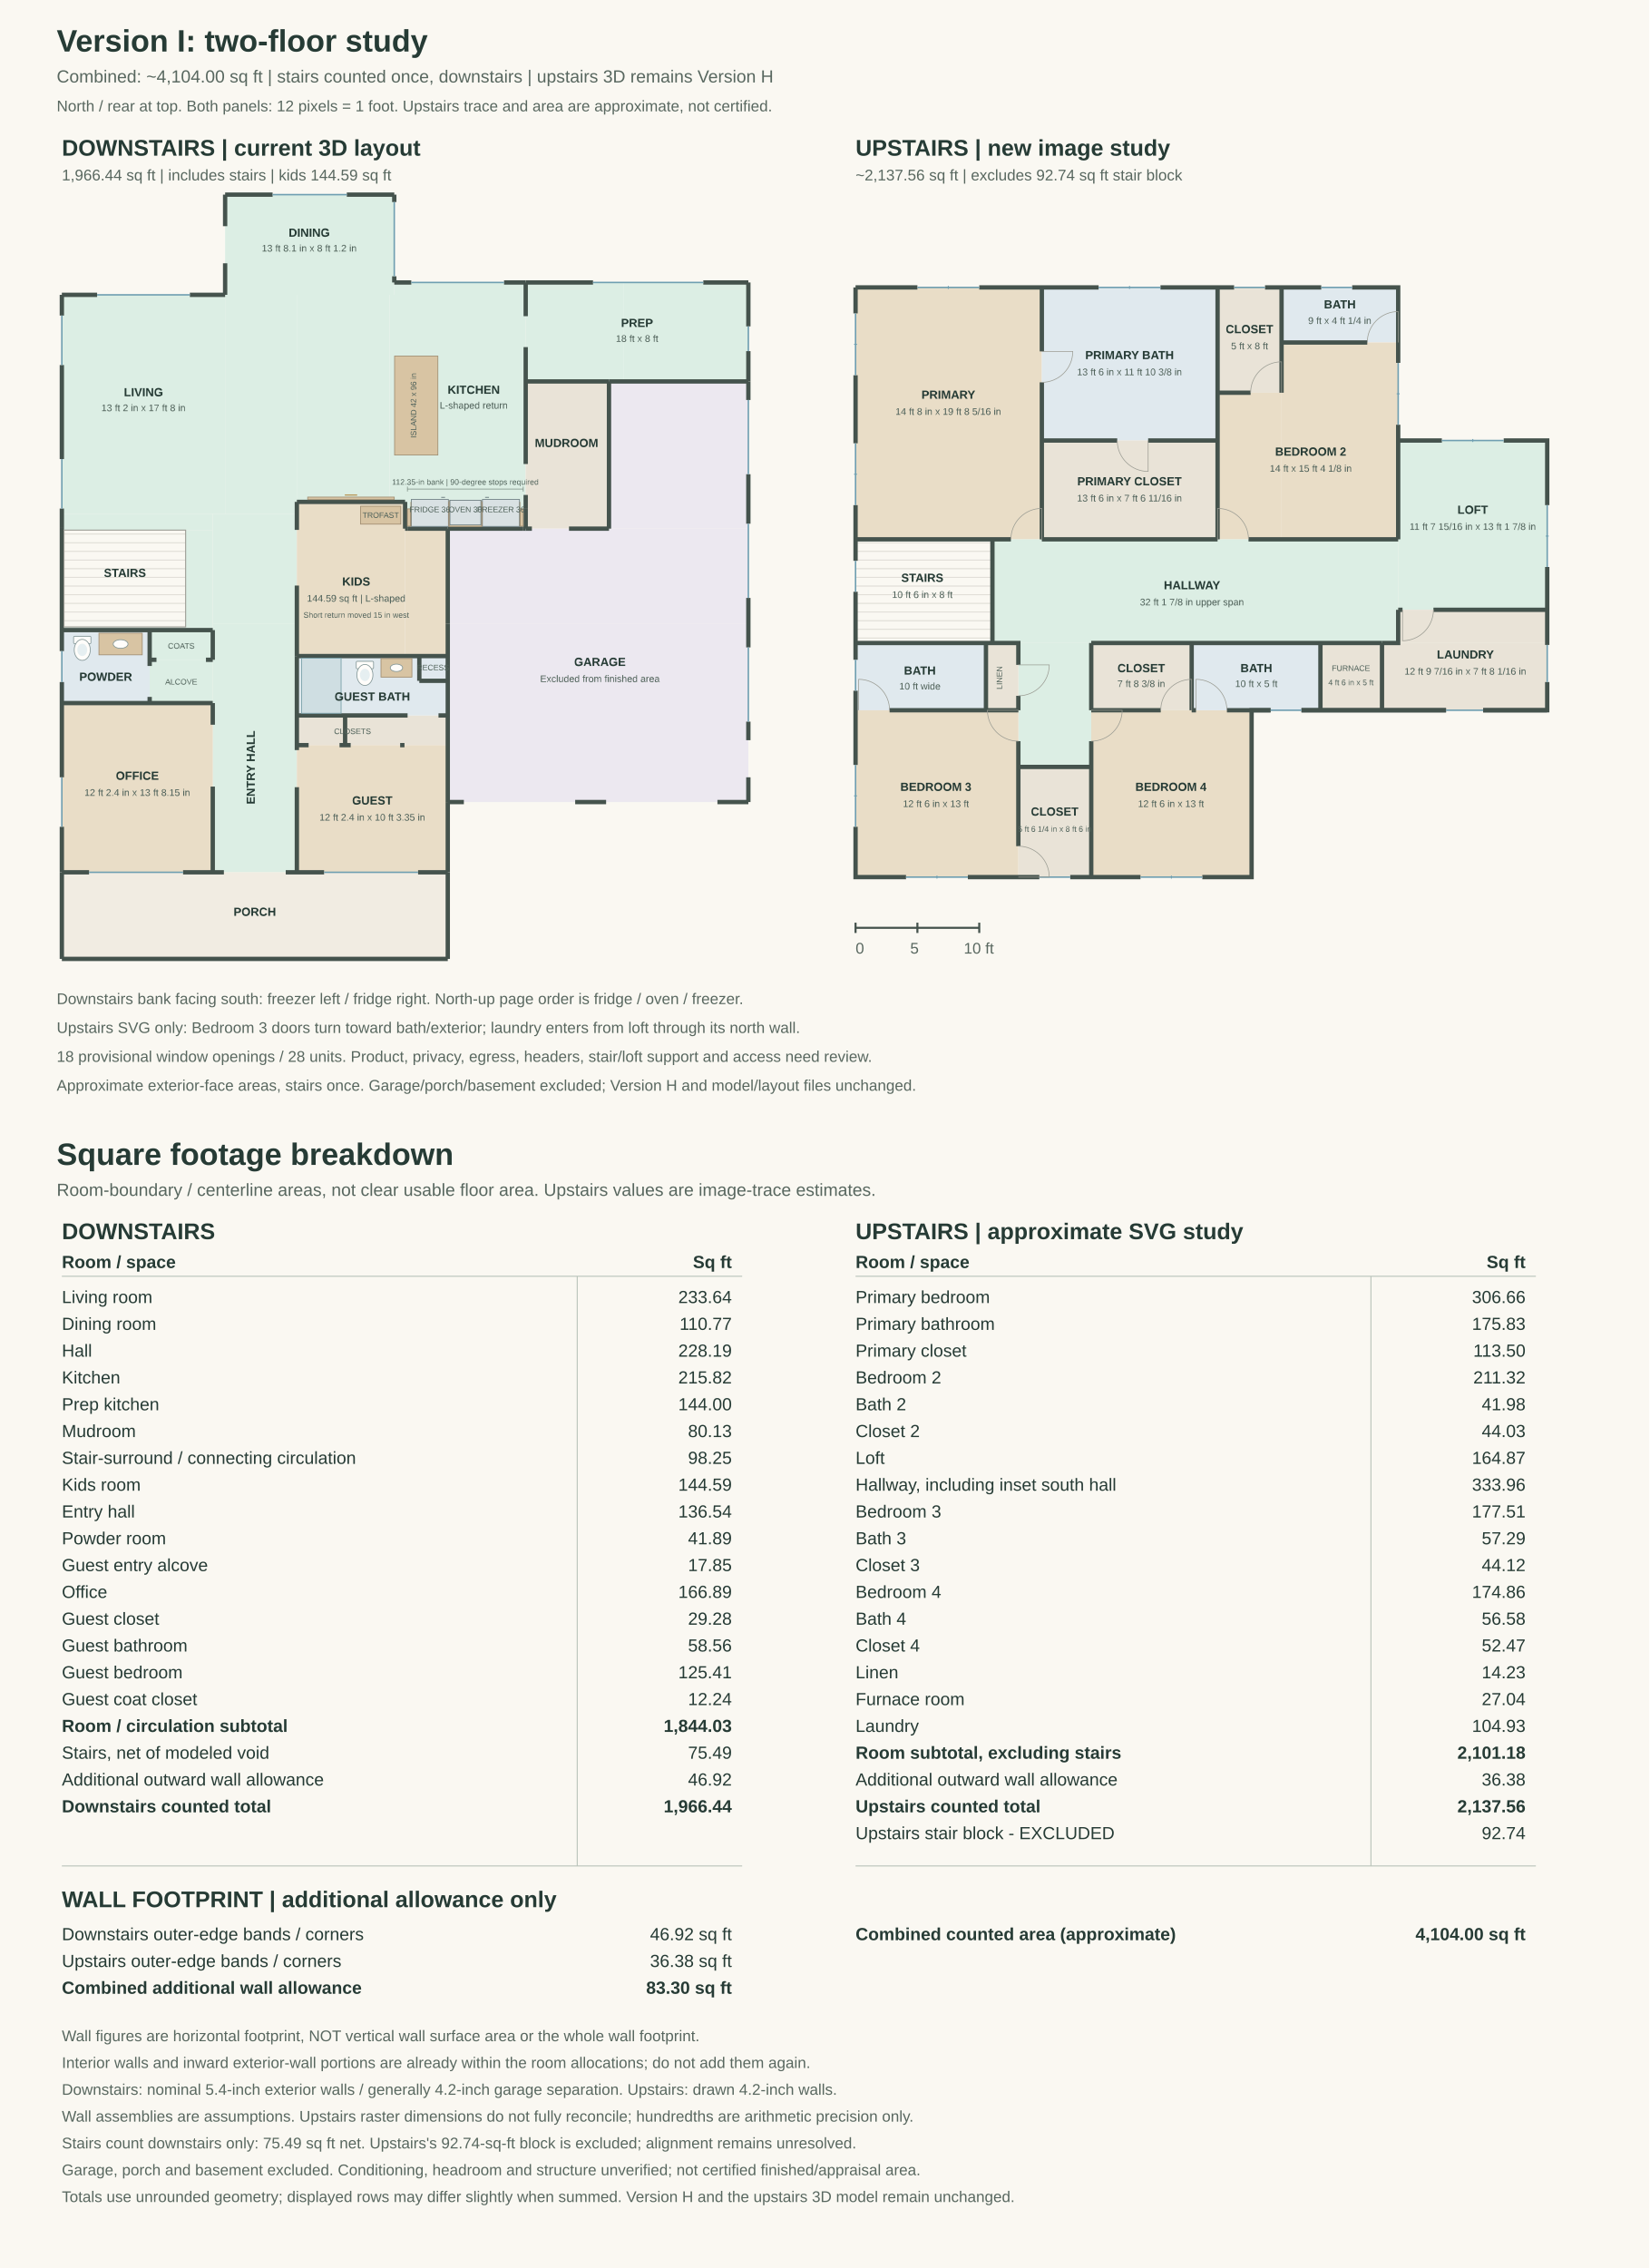
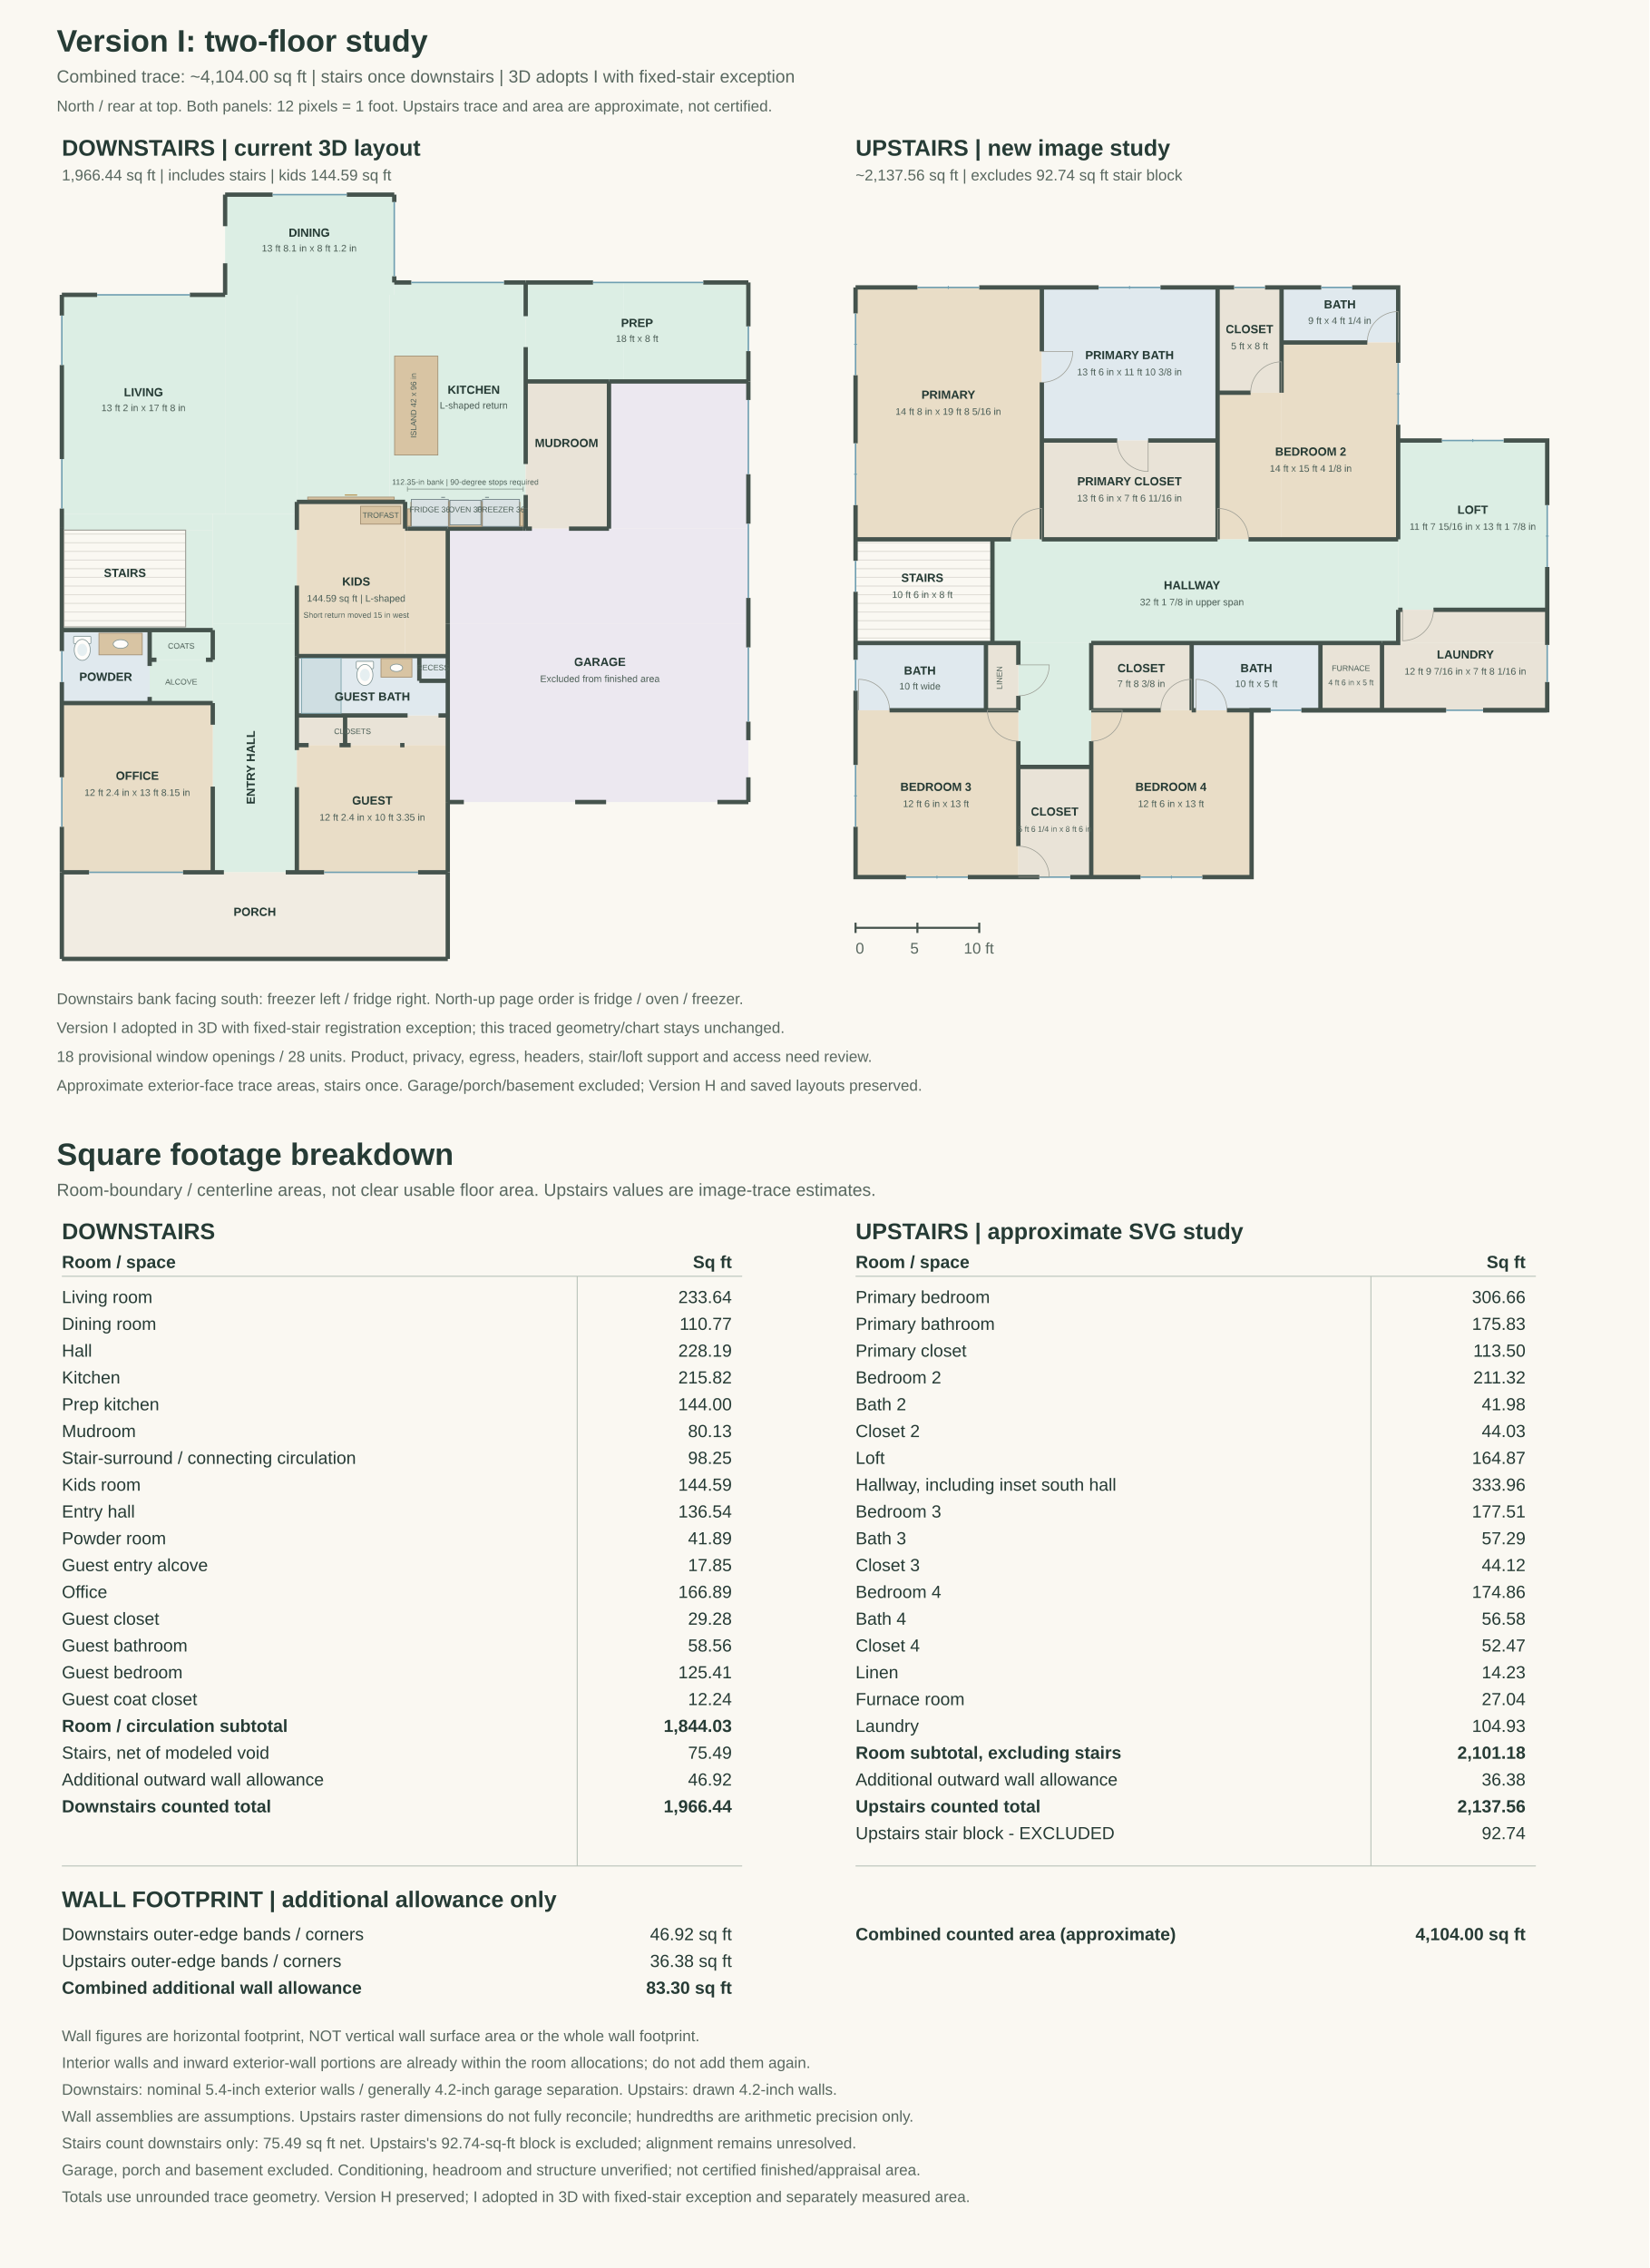
<svg xmlns="http://www.w3.org/2000/svg" width="1600" height="2200" viewBox="0 0 1600 2200" style="width:100%;height:auto;display:block" role="img" aria-labelledby="title desc">
  <defs>
    <pattern id="stairHatch" width="0.7" height="0.7" patternUnits="userSpaceOnUse">
      <path d="M0 0H0.7" stroke="#aaa99f" stroke-width="0.05" />
    </pattern>
    <g id="toilet">
      <rect x="-.7" y="-.85" width="1.4" height=".6" rx=".08" class="fixture" />
      <ellipse cx="0" cy=".25" rx=".65" ry=".85" class="fixture" />
      <ellipse cx="0" cy=".25" rx=".4" ry=".5" fill="#e6eff1" />
    </g>
    <style>
	  text { font-family: Arial, Helvetica, sans-serif; fill: #263b35; }
	  .heading { font-size: 30px; font-weight: 700; }
	  .panel-heading { font-size: 22px; font-weight: 700; }
	  .sub { font-size: 17px; fill: #58675f; }
	  .small { font-size: 15px; fill: #58675f; }
	  .room { font-size: .95px; font-weight: 700; text-anchor: middle; }
	  .size { font-size: .78px; text-anchor: middle; fill: #52645c; }
	  .tiny { font-size: .64px; text-anchor: middle; fill: #52645c; }
	  .wall { fill: none; stroke: #45534d; stroke-width: .35; stroke-linecap: butt; stroke-linejoin: miter; }
	  .window { fill: none; stroke: #6f9fb1; stroke-width: .12; }
	  .door { fill: none; stroke: #9b9c93; stroke-width: .055; }
	  .floor { fill: #dceee4; }
	  .bedroom { fill: #e9ddc7; }
	  .bath { fill: #e0e9ee; }
	  .utility { fill: #e9e3d7; }
	  .garage { fill: #ece8f0; }
	  .porch { fill: #f1ece2; }
	  .cabinet { fill: #d8c4a3; stroke: #9e8a6d; stroke-width: .06; }
	  .fixture { fill: #fffdfa; stroke: #819596; stroke-width: .06; }
	  .appliance { fill: #d9e1e3; stroke: #697b80; stroke-width: .06; }
	  .dim { fill: none; stroke: #7a8b81; stroke-width: .055; }
	</style>
  </defs>
  <rect width="1600" height="2200" fill="#faf8f2" />
  <text x="55" y="50" class="heading">Version I: two-floor study</text>
-   <text id="combined-area" x="55" y="80" class="sub" data-square-feet="4104.002558">Combined: ~4,104.00 sq ft | stairs counted once, downstairs | upstairs 3D remains Version H</text>
+   <text id="combined-area" x="55" y="80" class="sub" data-square-feet="4104.002558">Combined trace: ~4,104.00 sq ft | stairs once downstairs | 3D adopts I with fixed-stair exception</text>
  <text x="55" y="108" class="small">North / rear at top. Both panels: 12 pixels = 1 foot. Upstairs trace and area are approximate, not certified.</text>
  <text x="60" y="151" class="panel-heading">DOWNSTAIRS | current 3D layout</text>
  <text id="ground-area" x="60" y="175" class="small" data-square-feet="1966.442708">1,966.44 sq ft | includes stairs | kids 144.59 sq ft</text>
  <text x="830" y="151" class="panel-heading">UPSTAIRS | new image study</text>
  <text id="upstairs-area" x="830" y="175" class="small" data-square-feet="2137.559850" data-stair-deduction="92.739234">~2,137.56 sq ft | excludes 92.74 sq ft stair block</text>
  <g id="ground-plan" transform="translate(60 190) scale(12)">
    <g id="ground-floors">
      <rect data-floor="0" data-room="Living room" x="0" y="8" width="13.2" height="17.7" class="floor" />
      <rect data-floor="1" data-room="Dining room" x="13.2" y="-0.1" width="13.675" height="8.1" class="floor" />
      <rect data-floor="2" data-room="Hall" x="13.2" y="8" width="5.8" height="17.7" class="floor" />
      <rect data-floor="3" data-room="Hall" x="19" y="8" width="7.5" height="16.737" class="floor" />
      <rect data-floor="4" data-room="Kitchen" x="26.875" y="7" width="10.625" height="1" class="floor" />
      <rect data-floor="5" data-room="Kitchen" x="26.5" y="8" width="11" height="16.737" class="floor" />
      <rect data-floor="6" data-room="Kitchen" x="27.75" y="24.737" width="9.75" height="2.163" class="floor" />
      <rect data-floor="7" data-room="Prep kitchen" x="37.5" y="7" width="7.9" height="8" class="floor" />
      <rect data-floor="8" data-room="Prep kitchen" x="45.4" y="7" width="10.1" height="8" class="floor" />
      <rect data-floor="9" data-room="Mudroom" x="37.5" y="15" width="6.733" height="11.9" class="utility" />
      <rect data-floor="10" data-room="Hall" x="0" y="25.7" width="12.2" height="1.317" class="floor" />
      <rect data-floor="11" data-room="Hall" x="0" y="27.017" width="0.175" height="7.825" class="floor" />
      <rect data-floor="12" data-room="Hall" x="10.008" y="27.017" width="2.192" height="7.825" class="floor" />
      <rect data-floor="13" data-room="Hall" x="0" y="34.842" width="12.2" height="0.258" class="floor" />
      <rect data-floor="14" data-room="Hall" x="12.2" y="25.7" width="6.8" height="8.9" class="floor" />
      <rect data-floor="15" data-room="Kids room" x="19" y="24.737" width="8.75" height="12.463" class="bedroom" />
      <rect data-floor="16" data-room="Kids room" x="27.75" y="26.9" width="3.45" height="10.3" class="bedroom" />
      <rect data-floor="17" data-room="Entry hall" x="12.2" y="34.6" width="6.8" height="20.079" class="floor" />
      <rect data-floor="18" data-room="Powder room" x="0" y="35.1" width="7.1" height="5.9" class="bath" />
      <rect data-floor="19" data-room="Guest entry alcove" x="7.1" y="37.5" width="5.1" height="3.5" class="floor" />
      <rect data-floor="20" data-room="Office" x="0" y="41" width="12.2" height="13.679" class="bedroom" />
      <rect data-floor="21" data-room="Closet" x="19" y="42" width="12.2" height="2.4" class="utility" />
      <rect data-floor="22" data-room="Bathroom" x="19" y="37.2" width="12.2" height="4.8" class="bath" />
      <rect data-floor="23" data-room="Guest room" x="19" y="44.4" width="12.2" height="10.279" class="bedroom" />
      <rect data-floor="24" data-room="Guest coat closet" x="7.1" y="35.1" width="5.1" height="2.4" class="floor" />
      <rect data-floor="25" data-room="Garage" x="44.233" y="15" width="11.267" height="11.9" class="garage" />
      <rect data-floor="26" data-room="Garage" x="31.2" y="26.9" width="24.3" height="7.7" class="garage" />
      <rect data-floor="27" data-room="Garage" x="31.2" y="34.6" width="24.3" height="14.4" class="garage" />
      <rect data-floor="28" data-room="Front porch" x="0" y="54.679" width="31.2" height="7" class="porch" />
    </g>
    <g id="ground-walls">
      <path data-wall="Living north" d="M0 8L2.85 8M10.35 8L13.2 8" class="wall" />
      <path data-window="Living north" d="M2.85 8L10.35 8" class="window" />
      <path data-wall="Dining west" d="M13.2 -0.1L13.2 2.45M13.2 5.45L13.2 8" class="wall" />
      <path data-wall="Dining north" d="M13.2 -0.1L17.038 -0.1M23.038 -0.1L26.875 -0.1" class="wall" />
      <path data-window="Dining north" d="M17.038 -0.1L23.038 -0.1" class="window" />
      <path data-wall="Dining east" d="M26.875 -0.1L26.875 0.5M26.875 6.5L26.875 7" class="wall" />
      <path data-window="Dining east" d="M26.875 0.5L26.875 6.5" class="window" />
      <path data-wall="Kitchen north" d="M26.875 7L28.25 7M35.75 7L37.5 7" class="wall" />
      <path data-window="Kitchen north" d="M28.25 7L35.75 7" class="window" />
      <path data-wall="Prep north" d="M37.5 7L42.942 7M51.858 7L55.5 7" class="wall" />
      <path data-window="Prep north" d="M42.942 7L51.858 7" class="window" />
      <path data-wall="Prep east" d="M55.5 7L55.5 10.55M55.5 12.55L55.5 15" class="wall" />
      <path data-window="Prep east" d="M55.5 10.55L55.5 12.55" class="window" />
      <path data-wall="Garage east" d="M55.5 15L55.5 16.5M55.5 22.5L55.5 26.5M55.5 32.5L55.5 36.5M55.5 42.5L55.5 44M55.5 47L55.5 49" class="wall" />
      <path data-window="Garage east" d="M55.5 16.5L55.5 22.5" class="window" />
      <path data-window="Garage east" d="M55.5 26.5L55.5 32.5" class="window" />
      <path data-window="Garage east" d="M55.5 36.5L55.5 42.5" class="window" />
      <path data-wall="Garage south" d="M31.2 49L32.5 49M41.5 49L44 49M53 49L55.5 49" class="wall" />
      <path data-wall="Guest east" d="M31.2 49L31.2 54.679" class="wall" />
      <path data-wall="Porch east" d="M31.2 54.679L31.2 61.679" class="wall" />
      <path data-wall="Porch south" d="M0 61.679L31.2 61.679" class="wall" />
      <path data-wall="Porch west" d="M0 54.679L0 61.679" class="wall" />
      <path data-wall="Office west" d="M0 26.775L0 36.8M0 39.3L0 47M0 51L0 54.679" class="wall" />
      <path data-window="Office west" d="M0 36.8L0 39.3" class="window" />
      <path data-window="Office west" d="M0 47L0 51" class="window" />
      <path data-wall="Living west" d="M0 8L0 9.675M0 13.675L0 21.275M0 25.275L0 26.775" class="wall" />
      <path data-window="Living west" d="M0 9.675L0 13.675" class="window" />
      <path data-window="Living west" d="M0 21.275L0 25.275" class="window" />
      <path data-wall="Kids north" d="M19 24.737L27.75 24.737" class="wall" />
      <path data-wall="Kids west" d="M19 24.737L19 27M19 31.5L19 37.2" class="wall" />
      <path data-wall="Kids east return" d="M27.75 24.737L27.75 26.9" class="wall" />
      <path data-wall="Powder north" d="M0 35.1L12.2 35.1" class="wall" />
      <path data-wall="Powder east" d="M7.1 35.1L7.1 38M7.1 40.5L7.1 41" class="wall" />
      <path data-wall="Guest coat closet front" d="M7.1 37.5L7.65 37.5M11.65 37.5L12.2 37.5" class="wall" />
      <path data-wall="Guest coat closet east" d="M12.2 35.1L12.2 37.5" class="wall" />
      <path data-wall="Office east" d="M12.2 41L12.2 42.75M12.2 47.75L12.2 54.679" class="wall" />
      <path data-wall="Office north" d="M0 41L12.2 41" class="wall" />
      <path data-wall="House south" d="M0 54.679L2.2 54.679M9.8 54.679L13.1 54.679M18.1 54.679L21.2 54.679M28.8 54.679L31.2 54.679" class="wall" />
      <path data-window="House south" d="M2.2 54.679L9.8 54.679" class="window" />
      <path data-window="House south" d="M21.2 54.679L28.8 54.679" class="window" />
      <path data-wall="Kids south" d="M19 37.2L31.2 37.2" class="wall" />
      <path data-wall="Guest west" d="M19 37.2L19 44.8M19 47.8L19 54.679" class="wall" />
      <path data-wall="Closet south" d="M19 44.4L19.95 44.4M22.45 44.4L23.35 44.4M27.35 44.4L27.7 44.4" class="wall" />
      <path data-wall="Guest closet divider" d="M22.9 42L22.9 44.4" class="wall" />
      <path data-wall="Bathroom south" d="M19 42L27.95 42M30.45 42L31.2 42" class="wall" />
      <path data-wall="Bathroom recess west" d="M28.9 37.2L28.9 39.2" class="wall" />
      <path data-wall="Bathroom recess south" d="M28.9 39.2L31.2 39.2" class="wall" />
      <path data-wall="Garage west" d="M31.2 34.6L31.2 49" class="wall" />
      <path data-wall="Garage west return" d="M31.2 26.9L31.2 34.6" class="wall" />
      <path data-wall="Kitchen south left" d="M27.75 26.9L27.938 26.9" class="wall" />
      <path data-wall="Kids kitchen return" d="M27.938 26.9L31.2 26.9" class="wall" />
      <path data-wall="Kitchen south" d="M31.2 26.9L37.3 26.9" class="wall" />
      <path data-wall="Kitchen south right" d="M37.3 26.9L37.5 26.9" class="wall" />
      <path data-wall="Kitchen east" d="M37.5 7L37.5 9.725M37.5 12.225L37.5 21.675M37.5 24.175L37.5 25.3" class="wall" />
      <path data-wall="Kitchen east return" d="M37.5 25.3L37.5 26.9" class="wall" />
      <path data-wall="Mudroom north" d="M37.5 15L44.233 15" class="wall" />
      <path data-wall="Garage north" d="M44.233 15L55.5 15" class="wall" />
      <path data-wall="Mudroom east" d="M44.233 15L44.233 26.9" class="wall" />
      <path data-wall="Mudroom south" d="M37.5 26.9L38 26.9M41 26.9L44.233 26.9" class="wall" />
    </g>
    <rect id="ground-stairs" x=".175" y="27.017" width="9.833" height="7.825" fill="url(#stairHatch)" stroke="#9c9b94" stroke-width=".08" />
    <text x="5.1" y="30.8" class="room">STAIRS</text>
    <g id="ground-refrigeration" data-run-left="27.9375" data-run-right="37.3" data-stop-degrees="90">
      <rect id="fridge-filler" x="27.938" y="25.3" width=".25" height="1.4" class="cabinet" />
      <rect id="fridge" data-model="CL3650R/S/T/R" x="28.25" y="24.538" width="3" height="2.182" class="appliance" />
      <rect id="oven-tower" x="31.312" y="24.642" width="2.625" height="2.083" class="cabinet" />
      <rect id="oven" data-height-inches="24" data-bottom-inches="30" x="31.375" y="24.602" width="2.5" height="2" class="appliance" />
      <rect id="freezer" data-model="CL3650F/S/T/L" x="34" y="24.538" width="3" height="2.182" class="appliance" />
      <rect id="freezer-filler" x="37.062" y="25.3" width=".237" height="1.4" class="cabinet" />
      <path id="column-panels" d="M28.219 24.735V26.725M31.281 24.735V26.725M33.969 24.735V26.725M37.031 24.735V26.725" stroke="#9e8a6d" stroke-width=".062" />
      <path d="M30.98 24.371H30.67M34.22 24.371H34.53" stroke="#697b80" stroke-width=".07" />
      <text x="29.75" y="25.57" class="tiny">FRIDGE 36</text>
      <text x="32.625" y="25.57" class="tiny">OVEN 30</text>
      <text x="35.5" y="25.57" class="tiny">FREEZER 36</text>
      <path d="M27.938 23.7H37.3M27.938 23.5V23.9M37.3 23.5V23.9" class="dim" />
      <text x="32.619" y="23.35" class="tiny">112.35-in bank | 90-degree stops required</text>
    </g>
    <rect id="ground-island" x="26.9" y="12.95" width="3.5" height="8" class="cabinet" />
    <text x="28.65" y="16.95" class="tiny" transform="rotate(-90 28.65 16.95)">ISLAND 42 x 96 in</text>
    <rect id="kids-trofast" x="24.15" y="25.087" width="3.25" height="1.448" class="cabinet" />
    <text x="25.775" y="26.03" class="tiny">TROFAST</text>
    <rect id="family-board" x="19.875" y="24.35" width="7" height=".2" class="cabinet" />
    <path d="M22.875 24.18H23.875" stroke="#b99758" stroke-width=".1" />
    <use href="#toilet" x="1.65" y="36.45" />
    <rect id="powder-vanity" x="3" y="35.35" width="3.5" height="1.75" class="cabinet" />
    <ellipse cx="4.75" cy="36.225" rx=".6" ry=".35" class="fixture" />
    <rect id="guest-shower" x="19.375" y="37.375" width="3.2" height="4.45" fill="#cfdee2" stroke="#719ba4" stroke-width=".06" />
    <use href="#toilet" x="24.5" y="38.475" />
    <rect id="guest-vanity" x="25.8" y="37.4" width="2.5" height="1.5" class="cabinet" />
    <ellipse cx="27.05" cy="38.15" rx=".5" ry=".3" class="fixture" />
    <text x="30" y="38.35" class="tiny">RECESS</text>
    <text x="6.6" y="16.2" class="room">LIVING</text>
    <text x="6.6" y="17.4" class="size">13 ft 2 in x 17 ft 8 in</text>
    <text x="20" y="3.3" class="room">DINING</text>
    <text x="20" y="4.5" class="size">13 ft 8.1 in x 8 ft 1.2 in</text>
    <text x="33.3" y="16" class="room">KITCHEN</text>
    <text x="33.3" y="17.2" class="size">L-shaped return</text>
    <text x="46.5" y="10.6" class="room">PREP</text>
    <text x="46.5" y="11.8" class="size">18 ft x 8 ft</text>
    <text x="40.8" y="20.3" class="room">MUDROOM</text>
    <text x="23.8" y="31.5" class="room">KIDS</text>
    <text x="23.8" y="32.8" class="size">144.59 sq ft | L-shaped</text>
    <text x="23.8" y="34.1" class="tiny">Short return moved 15 in west</text>
    <text x="3.55" y="39.2" class="room">POWDER</text>
    <text x="9.65" y="36.6" class="tiny">COATS</text>
    <text x="9.65" y="39.5" class="tiny">ALCOVE</text>
    <text x="25.1" y="40.8" class="room">GUEST BATH</text>
    <text x="23.5" y="43.5" class="tiny">CLOSETS</text>
    <text x="6.1" y="47.2" class="room">OFFICE</text>
    <text x="6.1" y="48.5" class="size">12 ft 2.4 in x 13 ft 8.15 in</text>
    <text x="25.1" y="49.2" class="room">GUEST</text>
    <text x="25.1" y="50.5" class="size">12 ft 2.4 in x 10 ft 3.35 in</text>
    <text x="15.6" y="46.2" class="room" transform="rotate(-90 15.6 46.2)">ENTRY HALL</text>
    <text x="43.5" y="38" class="room">GARAGE</text>
    <text x="43.5" y="39.3" class="size">Excluded from finished area</text>
    <text x="15.6" y="58.2" class="room">PORCH</text>
  </g>
-   <g id="upstairs-plan" transform="translate(830 190) scale(12)" data-source-pixels-per-foot="15.272727272727273" data-model-adopted="false">
+   <g id="upstairs-plan" transform="translate(830 190) scale(12)" data-source-pixels-per-foot="15.272727272727273" data-model-adopted="true">
    <g id="upstairs-floors">
      <rect data-room="Primary" x="0" y="7.4" width="15.06" height="20.363" class="bedroom" />
      <rect data-room="Primary bath" x="15.06" y="7.4" width="14.208" height="12.375" class="bath" />
      <rect data-room="Primary closet" x="15.06" y="19.775" width="14.208" height="7.988" class="utility" />
      <rect data-room="Closet 2" x="29.268" y="7.4" width="5.173" height="8.512" class="utility" />
      <rect data-room="Bath 2" x="34.44" y="7.4" width="9.429" height="4.452" class="bath" />
      <rect data-room="Bedroom 2" x="34.44" y="11.852" width="9.429" height="15.911" class="bedroom" />
      <rect data-room="Bedroom 2" x="29.268" y="15.912" width="5.173" height="11.851" class="bedroom" />
      <rect data-room="Loft" x="43.869" y="19.775" width="12.048" height="13.685" class="floor" />
      <rect data-room="Hallway" x="11.065" y="27.763" width="32.804" height="8.381" class="floor" />
      <rect data-room="Hallway" x="13.161" y="36.144" width="5.893" height="10.018" class="floor" />
      <rect data-room="Stairs" x="0" y="27.763" width="11.065" height="8.381" fill="url(#stairHatch)" />
      <rect data-room="Bath 3" x="0" y="36.144" width="10.542" height="5.435" class="bath" />
      <rect data-room="Linen" x="10.542" y="36.144" width="2.619" height="5.435" class="utility" />
      <rect data-room="Bedroom 3" x="0" y="41.579" width="13.161" height="13.488" class="bedroom" />
      <rect data-room="Closet 4" x="13.161" y="46.162" width="5.893" height="8.905" class="utility" />
      <rect data-room="Bedroom 4" x="19.054" y="41.579" width="12.964" height="13.488" class="bedroom" />
      <rect data-room="Closet 3" x="19.054" y="36.144" width="8.119" height="5.435" class="utility" />
      <rect data-room="Bath 4" x="27.173" y="36.144" width="10.411" height="5.435" class="bath" />
      <rect data-room="Furnace" x="37.583" y="36.144" width="4.976" height="5.435" class="utility" />
      <rect data-room="Laundry" x="42.56" y="36.144" width="13.357" height="5.435" class="utility" />
      <rect data-room="Laundry" x="43.869" y="33.46" width="12.048" height="2.685" class="utility" />
    </g>
    <g id="upstairs-walls">
      <path id="upstairs-envelope" d="M0 7.4H5M10 7.4H19.65M24.65 7.4H30.604M33.104 7.4H37.65M40.15 7.4H43.869V13.5M43.869 18.5V19.775H47.4M52.4 19.775H55.917V25M55.917 30V36.3M55.917 39.3V41.579H50.738M47.738 41.579H36.051M33.551 41.579H32.018V55.067H28.036M23.036 55.067H17.357M14.857 55.067H9.08M4.08 55.067H0V51M0 46V40M0 37.5V32M0 29.5V25M0 20V14.5M0 9.5V7.4" class="wall" />
      <path id="primary-divider" d="M15.06 7.4V12.573M15.06 15.073V27.763" class="wall" />
      <path id="primary-gallery-wall" d="M0 27.763H12.56M15.06 27.763H29.268" class="wall" />
      <path id="primary-bath-closet-wall" d="M15.06 19.775H21.155M23.655 19.775H29.268" class="wall" />
      <path id="suite-divider" d="M29.268 7.4V27.763" class="wall" />
      <path id="bed2-service-walls" d="M34.44 7.4V15.912M29.268 15.912H31.94M34.44 11.852H41.369M43.869 19.775V27.763" class="wall" />
      <path id="bed2-gallery-wall" d="M31.768 27.763H43.869" class="wall" />
      <path id="loft-laundry-wall" d="M43.869 33.46H44.219M46.719 33.46H55.917" class="wall" />
      <path id="stairs-east" d="M11.065 27.763V36.144" class="wall" />
      <path id="south-service-north" d="M0 36.144H13.161V37.912M19.054 36.144H42.56" class="wall" />
      <path id="south-service-south" d="M2.75 41.579H13.161M19.054 41.579H24.673M27.173 41.579H27.523M30.023 41.579H33.551M36.051 41.579H47.738M50.738 41.579H55.917" class="wall" />
      <path id="linen-west" d="M10.542 36.144V41.579" class="wall" />
      <path id="south-hall-west" d="M13.161 40.412V41.579M13.161 44.079V52.567" class="wall" />
      <path id="south-hall-east" d="M19.054 36.144V41.579M19.054 44.079V55.067" class="wall" />
      <path id="central-closet-north" d="M13.161 46.162H19.054" class="wall" />
      <path id="south-closet-bath-divider" d="M27.173 36.144V41.579" class="wall" />
      <path id="furnace-west" d="M37.583 36.144V41.579" class="wall" />
      <path id="furnace-east" d="M42.56 36.144V41.579" class="wall" />
      <path id="laundry-entry-step" d="M43.869 33.46V36.144H42.56" class="wall" />
    </g>
-     <g id="upstairs-windows" data-status="provisional-svg-only" data-sill-inches="36" data-head-inches="96">
+     <g id="upstairs-windows" data-status="provisional-design" data-sill-inches="36" data-head-inches="96">
      <path data-window="Primary west north" data-room="Primary" data-width-inches="60" data-units="2" d="M0 9.5V14.5" class="window" />
      <path data-window="Primary west south" data-room="Primary" data-width-inches="60" data-units="2" d="M0 20V25" class="window" />
      <path data-window="Primary bath north" data-room="Primary bath" data-width-inches="60" data-units="2" data-privacy="review-required" d="M19.65 7.4H24.65" class="window" />
      <path data-window="Bath 2 north" data-room="Bath 2" data-width-inches="30" data-units="1" data-privacy="review-required" d="M37.65 7.4H40.15" class="window" />
      <path data-window="Bedroom 2 east north" data-room="Bedroom 2" data-width-inches="60" data-units="2" d="M43.869 13.5V18.5" class="window" />
      <path data-window="Primary north" data-room="Primary" data-width-inches="60" data-units="2" d="M5 7.4H10" class="window" />
      <path data-window="Loft north" data-room="Loft" data-width-inches="60" data-units="2" d="M47.4 19.775H52.4" class="window" />
      <path data-window="Loft east" data-room="Loft" data-width-inches="60" data-units="2" d="M55.917 25V30" class="window" />
      <path data-window="Laundry east" data-room="Laundry" data-width-inches="36" data-units="1" d="M55.917 36.3V39.3" class="window" />
      <path data-window="Bedroom 3 west" data-room="Bedroom 3" data-width-inches="60" data-units="2" d="M0 46V51" class="window" />
      <path data-window="Bedroom 3 front" data-room="Bedroom 3" data-width-inches="60" data-units="2" d="M4.08 55.067H9.08" class="window" />
      <path data-window="Bedroom 4 front" data-room="Bedroom 4" data-width-inches="60" data-units="2" d="M23.036 55.067H28.036" class="window" />
      <path data-window="Bath 3 west" data-room="Bath 3" data-width-inches="30" data-units="1" data-privacy="review-required" d="M0 37.5V40" class="window" />
      <path data-window="Stairs west" data-room="Stairs" data-width-inches="30" data-units="1" d="M0 29.5V32" class="window" />
      <path data-window="Closet 2 north" data-room="Closet 2" data-width-inches="30" data-units="1" d="M30.604 7.4H33.104" class="window" />
      <path data-window="Closet 4 front" data-room="Closet 4" data-width-inches="30" data-units="1" d="M14.857 55.067H17.357" class="window" />
      <path data-window="Bath 4 south" data-room="Bath 4" data-width-inches="30" data-units="1" data-privacy="review-required" d="M33.551 41.579H36.051" class="window" />
      <path data-window="Laundry south" data-room="Laundry" data-width-inches="36" data-units="1" d="M47.738 41.579H50.738" class="window" />
      <path id="upstairs-window-divisions" d="M-.12 12H.12M-.12 22.5H.12M22.15 7.28V7.52M43.749 16H43.989M7.5 7.28V7.52M49.9 19.655V19.895M55.797 27.5H56.037M-.12 48.5H.12M6.58 54.947V55.187M25.536 54.947V55.187" stroke="#6f9fb1" stroke-width=".08" />
    </g>
    <g id="upstairs-doors" data-height-inches="96">
      <path data-door="Primary entry" data-width-inches="30" d="M15.06 27.763V25.263A2.5 2.5 0 0 0 12.56 27.763" class="door" />
      <path data-door="Primary bath" data-width-inches="30" d="M15.06 12.573H17.56A2.5 2.5 0 0 1 15.06 15.073" class="door" />
      <path data-door="Primary closet" data-width-inches="30" d="M23.655 19.775V22.275A2.5 2.5 0 0 1 21.155 19.775" class="door" />
      <path data-door="Bedroom 2 entry" data-width-inches="30" d="M29.268 27.763V25.263A2.5 2.5 0 0 1 31.768 27.763" class="door" />
      <path data-door="Closet 2" data-width-inches="30" d="M34.44 15.912V13.412A2.5 2.5 0 0 0 31.94 15.912" class="door" />
      <path data-door="Bath 2" data-width-inches="30" d="M43.869 11.852V9.352A2.5 2.5 0 0 0 41.369 11.852" class="door" />
      <path data-door="Linen" data-width-inches="30" d="M13.161 37.912H15.661A2.5 2.5 0 0 1 13.161 40.412" class="door" />
      <path data-door="Bath 3" data-width-inches="30" d="M.25 41.579V39.079A2.5 2.5 0 0 1 2.75 41.579" class="door" />
      <path data-door="Bedroom 3 entry" data-width-inches="30" d="M13.161 41.579H10.661A2.5 2.5 0 0 0 13.161 44.079" class="door" />
      <path data-door="Closet 4" data-width-inches="30" d="M13.161 55.067H15.661A2.5 2.5 0 0 0 13.161 52.567" class="door" />
      <path data-door="Bedroom 4 entry" data-width-inches="30" d="M19.054 41.579H21.554A2.5 2.5 0 0 1 19.054 44.079" class="door" />
      <path data-door="Closet 3" data-width-inches="30" d="M27.173 41.579V39.079A2.5 2.5 0 0 0 24.673 41.579" class="door" />
      <path data-door="Bath 4" data-width-inches="30" d="M27.523 41.579V39.079A2.5 2.5 0 0 1 30.023 41.579" class="door" />
      <path data-door="Laundry" data-width-inches="30" d="M44.219 33.46V35.96A2.5 2.5 0 0 0 46.719 33.46" class="door" />
    </g>
    <g id="upstairs-labels" data-dimensions="source-image-not-measured-clearances">
      <text x="7.5" y="16.4" class="room">PRIMARY</text>
      <text x="7.5" y="17.7" class="size">14 ft 8 in x 19 ft 8 5/16 in</text>
      <text x="22.15" y="13.2" class="room">PRIMARY BATH</text>
      <text x="22.15" y="14.5" class="size">13 ft 6 in x 11 ft 10 3/8 in</text>
      <text x="22.15" y="23.4" class="room">PRIMARY CLOSET</text>
      <text x="22.15" y="24.7" class="size">13 ft 6 in x 7 ft 6 11/16 in</text>
      <text x="31.85" y="11.1" class="room">CLOSET</text>
      <text x="31.85" y="12.4" class="size">5 ft x 8 ft</text>
      <text x="39.15" y="9.1" class="room">BATH</text>
      <text x="39.15" y="10.35" class="size">9 ft x 4 ft 1/4 in</text>
      <text x="36.8" y="21" class="room">BEDROOM 2</text>
      <text x="36.8" y="22.3" class="size">14 ft x 15 ft 4 1/8 in</text>
      <text x="5.4" y="31.2" class="room">STAIRS</text>
      <text x="5.4" y="32.5" class="size">10 ft 6 in x 8 ft</text>
      <text x="27.2" y="31.8" class="room">HALLWAY</text>
      <text x="27.2" y="33.1" class="size">32 ft 1 7/8 in upper span</text>
      <text x="49.9" y="25.7" class="room">LOFT</text>
      <text x="49.9" y="27" class="size">11 ft 7 15/16 in x 13 ft 1 7/8 in</text>
      <text x="5.2" y="38.7" class="room">BATH</text>
      <text x="5.2" y="39.9" class="size">10 ft wide</text>
      <text x="11.85" y="38.95" class="tiny" transform="rotate(-90 11.85 38.95)">LINEN</text>
      <text x="23.1" y="38.5" class="room">CLOSET</text>
      <text x="23.1" y="39.7" class="size">7 ft 8 3/8 in</text>
      <text x="32.4" y="38.5" class="room">BATH</text>
      <text x="32.4" y="39.7" class="size">10 ft x 5 ft</text>
      <text x="40.05" y="38.4" class="tiny">FURNACE</text>
      <text x="40.05" y="39.55" class="tiny">4 ft 6 in x 5 ft</text>
      <text x="49.3" y="37.4" class="room">LAUNDRY</text>
      <text x="49.3" y="38.7" class="size">12 ft 9 7/16 in x 7 ft 8 1/16 in</text>
      <text x="6.5" y="48.1" class="room">BEDROOM 3</text>
      <text x="6.5" y="49.4" class="size">12 ft 6 in x 13 ft</text>
      <text x="16.1" y="50.1" class="room">CLOSET</text>
      <text x="16.1" y="51.4" class="tiny">5 ft 6 1/4 in x 8 ft 6 in</text>
      <text x="25.5" y="48.1" class="room">BEDROOM 4</text>
      <text x="25.5" y="49.4" class="size">12 ft 6 in x 13 ft</text>
    </g>
  </g>
  <path d="M830 900H950M830 895V905M890 895V905M950 895V905" stroke="#45534d" stroke-width="2" />
  <text x="830" y="925" class="small">0</text>
  <text x="883" y="925" class="small">5</text>
  <text x="935" y="925" class="small">10 ft</text>
  <text x="55" y="974" class="small">Downstairs bank facing south: freezer left / fridge right. North-up page order is fridge / oven / freezer.</text>
-   <text x="55" y="1002" class="small">Upstairs SVG only: Bedroom 3 doors turn toward bath/exterior; laundry enters from loft through its north wall.</text>
+   <text x="55" y="1002" class="small">Version I adopted in 3D with fixed-stair registration exception; this traced geometry/chart stays unchanged.</text>
  <text x="55" y="1030" class="small">18 provisional window openings / 28 units. Product, privacy, egress, headers, stair/loft support and access need review.</text>
-   <text x="55" y="1058" class="small">Approximate exterior-face areas, stairs once. Garage/porch/basement excluded; Version H and model/layout files unchanged.</text>
+   <text x="55" y="1058" class="small">Approximate exterior-face trace areas, stairs once. Garage/porch/basement excluded; Version H and saved layouts preserved.</text>
  <g id="area-chart" role="group" aria-labelledby="area-chart-title area-chart-desc">
    <text id="area-chart-title" x="55" y="1130" class="heading">Square footage breakdown</text>
    <text id="area-chart-desc" x="55" y="1160" class="sub">Room-boundary / centerline areas, not clear usable floor area. Upstairs values are image-trace estimates.</text>
    <g id="ground-area-chart" transform="translate(60 0)" font-size="17">
      <text y="1202" class="panel-heading">DOWNSTAIRS</text>
      <text y="1230" font-weight="700">Room / space</text>
      <text x="650" y="1230" text-anchor="end" font-weight="700">Sq ft</text>
      <path d="M0 1238H660M500 1238V1810M0 1810H660" fill="none" stroke="#b9c3ba" />
      <g data-area-room="Living room">
        <text y="1264">Living room</text>
        <text x="650" y="1264" text-anchor="end">233.64</text>
      </g>
      <g data-area-room="Dining room">
        <text y="1290">Dining room</text>
        <text x="650" y="1290" text-anchor="end">110.77</text>
      </g>
      <g data-area-room="Hall">
        <text y="1316">Hall</text>
        <text x="650" y="1316" text-anchor="end">228.19</text>
      </g>
      <g data-area-room="Kitchen">
        <text y="1342">Kitchen</text>
        <text x="650" y="1342" text-anchor="end">215.82</text>
      </g>
      <g data-area-room="Prep kitchen">
        <text y="1368">Prep kitchen</text>
        <text x="650" y="1368" text-anchor="end">144.00</text>
      </g>
      <g data-area-room="Mudroom">
        <text y="1394">Mudroom</text>
        <text x="650" y="1394" text-anchor="end">80.13</text>
      </g>
      <g data-area-room="Circulation">
        <text y="1420">Stair-surround / connecting circulation</text>
        <text x="650" y="1420" text-anchor="end">98.25</text>
      </g>
      <g data-area-room="Kids room">
        <text y="1446">Kids room</text>
        <text x="650" y="1446" text-anchor="end">144.59</text>
      </g>
      <g data-area-room="Entry hall">
        <text y="1472">Entry hall</text>
        <text x="650" y="1472" text-anchor="end">136.54</text>
      </g>
      <g data-area-room="Powder room">
        <text y="1498">Powder room</text>
        <text x="650" y="1498" text-anchor="end">41.89</text>
      </g>
      <g data-area-room="Guest entry alcove">
        <text y="1524">Guest entry alcove</text>
        <text x="650" y="1524" text-anchor="end">17.85</text>
      </g>
      <g data-area-room="Office">
        <text y="1550">Office</text>
        <text x="650" y="1550" text-anchor="end">166.89</text>
      </g>
      <g data-area-room="Closet">
        <text y="1576">Guest closet</text>
        <text x="650" y="1576" text-anchor="end">29.28</text>
      </g>
      <g data-area-room="Bathroom">
        <text y="1602">Guest bathroom</text>
        <text x="650" y="1602" text-anchor="end">58.56</text>
      </g>
      <g data-area-room="Guest room">
        <text y="1628">Guest bedroom</text>
        <text x="650" y="1628" text-anchor="end">125.41</text>
      </g>
      <g data-area-room="Guest coat closet">
        <text y="1654">Guest coat closet</text>
        <text x="650" y="1654" text-anchor="end">12.24</text>
      </g>
      <g data-area-item="rooms" font-weight="700">
        <text y="1680">Room / circulation subtotal</text>
        <text x="650" y="1680" text-anchor="end">1,844.03</text>
      </g>
      <g data-area-item="stairs">
        <text y="1706">Stairs, net of modeled void</text>
        <text x="650" y="1706" text-anchor="end">75.49</text>
      </g>
      <g data-area-item="walls">
        <text y="1732">Additional outward wall allowance</text>
        <text x="650" y="1732" text-anchor="end">46.92</text>
      </g>
      <g data-area-item="total" font-weight="700">
        <text y="1758">Downstairs counted total</text>
        <text x="650" y="1758" text-anchor="end">1,966.44</text>
      </g>
    </g>
    <g id="upstairs-area-chart" transform="translate(830 0)" font-size="17">
      <text y="1202" class="panel-heading">UPSTAIRS | approximate SVG study</text>
      <text y="1230" font-weight="700">Room / space</text>
      <text x="650" y="1230" text-anchor="end" font-weight="700">Sq ft</text>
      <path d="M0 1238H660M500 1238V1810M0 1810H660" fill="none" stroke="#b9c3ba" />
      <g data-area-room="Primary">
        <text y="1264">Primary bedroom</text>
        <text x="650" y="1264" text-anchor="end">306.66</text>
      </g>
      <g data-area-room="Primary bath">
        <text y="1290">Primary bathroom</text>
        <text x="650" y="1290" text-anchor="end">175.83</text>
      </g>
      <g data-area-room="Primary closet">
        <text y="1316">Primary closet</text>
        <text x="650" y="1316" text-anchor="end">113.50</text>
      </g>
      <g data-area-room="Bedroom 2">
        <text y="1342">Bedroom 2</text>
        <text x="650" y="1342" text-anchor="end">211.32</text>
      </g>
      <g data-area-room="Bath 2">
        <text y="1368">Bath 2</text>
        <text x="650" y="1368" text-anchor="end">41.98</text>
      </g>
      <g data-area-room="Closet 2">
        <text y="1394">Closet 2</text>
        <text x="650" y="1394" text-anchor="end">44.03</text>
      </g>
      <g data-area-room="Loft">
        <text y="1420">Loft</text>
        <text x="650" y="1420" text-anchor="end">164.87</text>
      </g>
      <g data-area-room="Hallway">
        <text y="1446">Hallway, including inset south hall</text>
        <text x="650" y="1446" text-anchor="end">333.96</text>
      </g>
      <g data-area-room="Bedroom 3">
        <text y="1472">Bedroom 3</text>
        <text x="650" y="1472" text-anchor="end">177.51</text>
      </g>
      <g data-area-room="Bath 3">
        <text y="1498">Bath 3</text>
        <text x="650" y="1498" text-anchor="end">57.29</text>
      </g>
      <g data-area-room="Closet 3">
        <text y="1524">Closet 3</text>
        <text x="650" y="1524" text-anchor="end">44.12</text>
      </g>
      <g data-area-room="Bedroom 4">
        <text y="1550">Bedroom 4</text>
        <text x="650" y="1550" text-anchor="end">174.86</text>
      </g>
      <g data-area-room="Bath 4">
        <text y="1576">Bath 4</text>
        <text x="650" y="1576" text-anchor="end">56.58</text>
      </g>
      <g data-area-room="Closet 4">
        <text y="1602">Closet 4</text>
        <text x="650" y="1602" text-anchor="end">52.47</text>
      </g>
      <g data-area-room="Linen">
        <text y="1628">Linen</text>
        <text x="650" y="1628" text-anchor="end">14.23</text>
      </g>
      <g data-area-room="Furnace">
        <text y="1654">Furnace room</text>
        <text x="650" y="1654" text-anchor="end">27.04</text>
      </g>
      <g data-area-room="Laundry">
        <text y="1680">Laundry</text>
        <text x="650" y="1680" text-anchor="end">104.93</text>
      </g>
      <g data-area-item="rooms" font-weight="700">
        <text y="1706">Room subtotal, excluding stairs</text>
        <text x="650" y="1706" text-anchor="end">2,101.18</text>
      </g>
      <g data-area-item="walls">
        <text y="1732">Additional outward wall allowance</text>
        <text x="650" y="1732" text-anchor="end">36.38</text>
      </g>
      <g data-area-item="total" font-weight="700">
        <text y="1758">Upstairs counted total</text>
        <text x="650" y="1758" text-anchor="end">2,137.56</text>
      </g>
      <g data-area-item="excluded-stairs">
        <text y="1784">Upstairs stair block - EXCLUDED</text>
        <text x="650" y="1784" text-anchor="end">92.74</text>
      </g>
    </g>
    <text x="60" y="1850" class="panel-heading">WALL FOOTPRINT | additional allowance only</text>
    <g id="wall-area-chart" font-size="17">
      <g data-area-item="ground-walls">
        <text x="60" y="1882">Downstairs outer-edge bands / corners</text>
        <text x="710" y="1882" text-anchor="end">46.92 sq ft</text>
      </g>
      <g data-area-item="upstairs-walls">
        <text x="60" y="1908">Upstairs outer-edge bands / corners</text>
        <text x="710" y="1908" text-anchor="end">36.38 sq ft</text>
      </g>
      <g data-area-item="combined-walls" font-weight="700">
        <text x="60" y="1934">Combined additional wall allowance</text>
        <text x="710" y="1934" text-anchor="end">83.30 sq ft</text>
      </g>
      <g data-area-item="combined-total" font-weight="700">
        <text x="830" y="1882">Combined counted area (approximate)</text>
        <text x="1480" y="1882" text-anchor="end">4,104.00 sq ft</text>
      </g>
    </g>
    <text x="60" y="1980" class="small">Wall figures are horizontal footprint, NOT vertical wall surface area or the whole wall footprint.</text>
    <text x="60" y="2006" class="small">Interior walls and inward exterior-wall portions are already within the room allocations; do not add them again.</text>
    <text x="60" y="2032" class="small">Downstairs: nominal 5.4-inch exterior walls / generally 4.2-inch garage separation. Upstairs: drawn 4.2-inch walls.</text>
    <text x="60" y="2058" class="small">Wall assemblies are assumptions. Upstairs raster dimensions do not fully reconcile; hundredths are arithmetic precision only.</text>
    <text x="60" y="2084" class="small">Stairs count downstairs only: 75.49 sq ft net. Upstairs's 92.74-sq-ft block is excluded; alignment remains unresolved.</text>
    <text x="60" y="2110" class="small">Garage, porch and basement excluded. Conditioning, headroom and structure unverified; not certified finished/appraisal area.</text>
-     <text x="60" y="2136" class="small">Totals use unrounded geometry; displayed rows may differ slightly when summed. Version H and the upstairs 3D model remain unchanged.</text>
+     <text x="60" y="2136" class="small">Totals use unrounded trace geometry. Version H preserved; I adopted in 3D with fixed-stair exception and separately measured area.</text>
  </g>
</svg>
